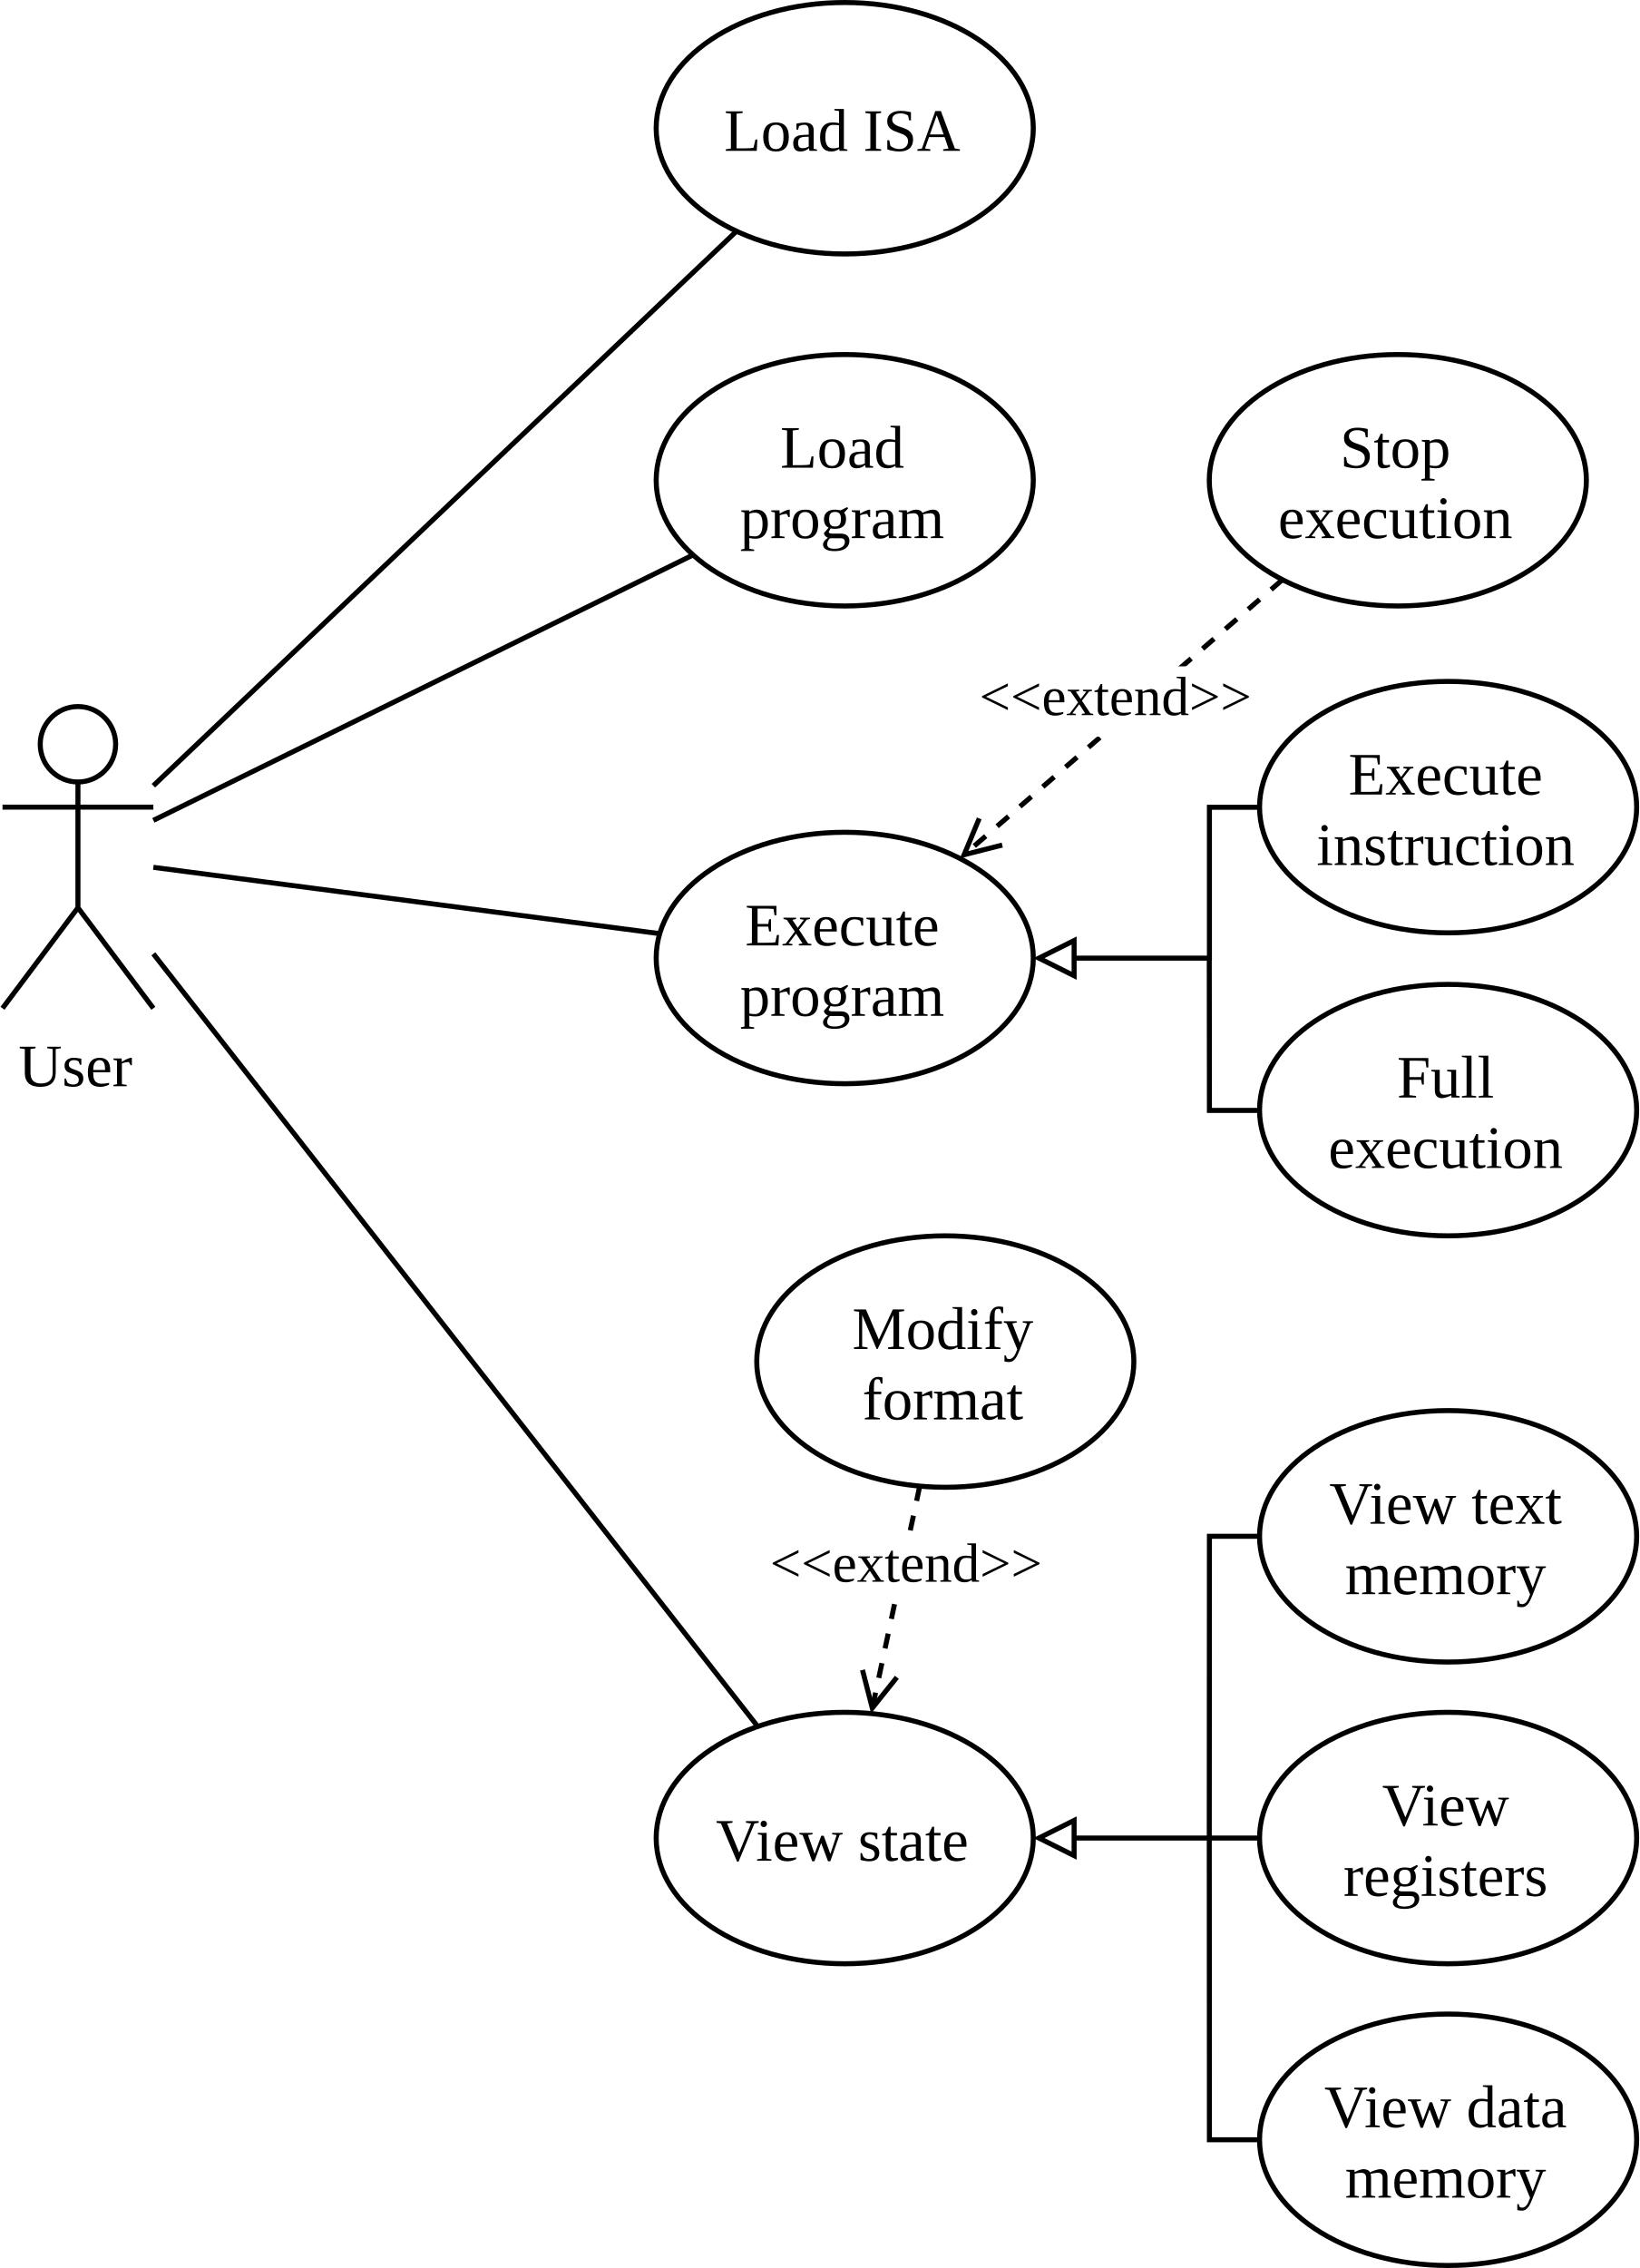
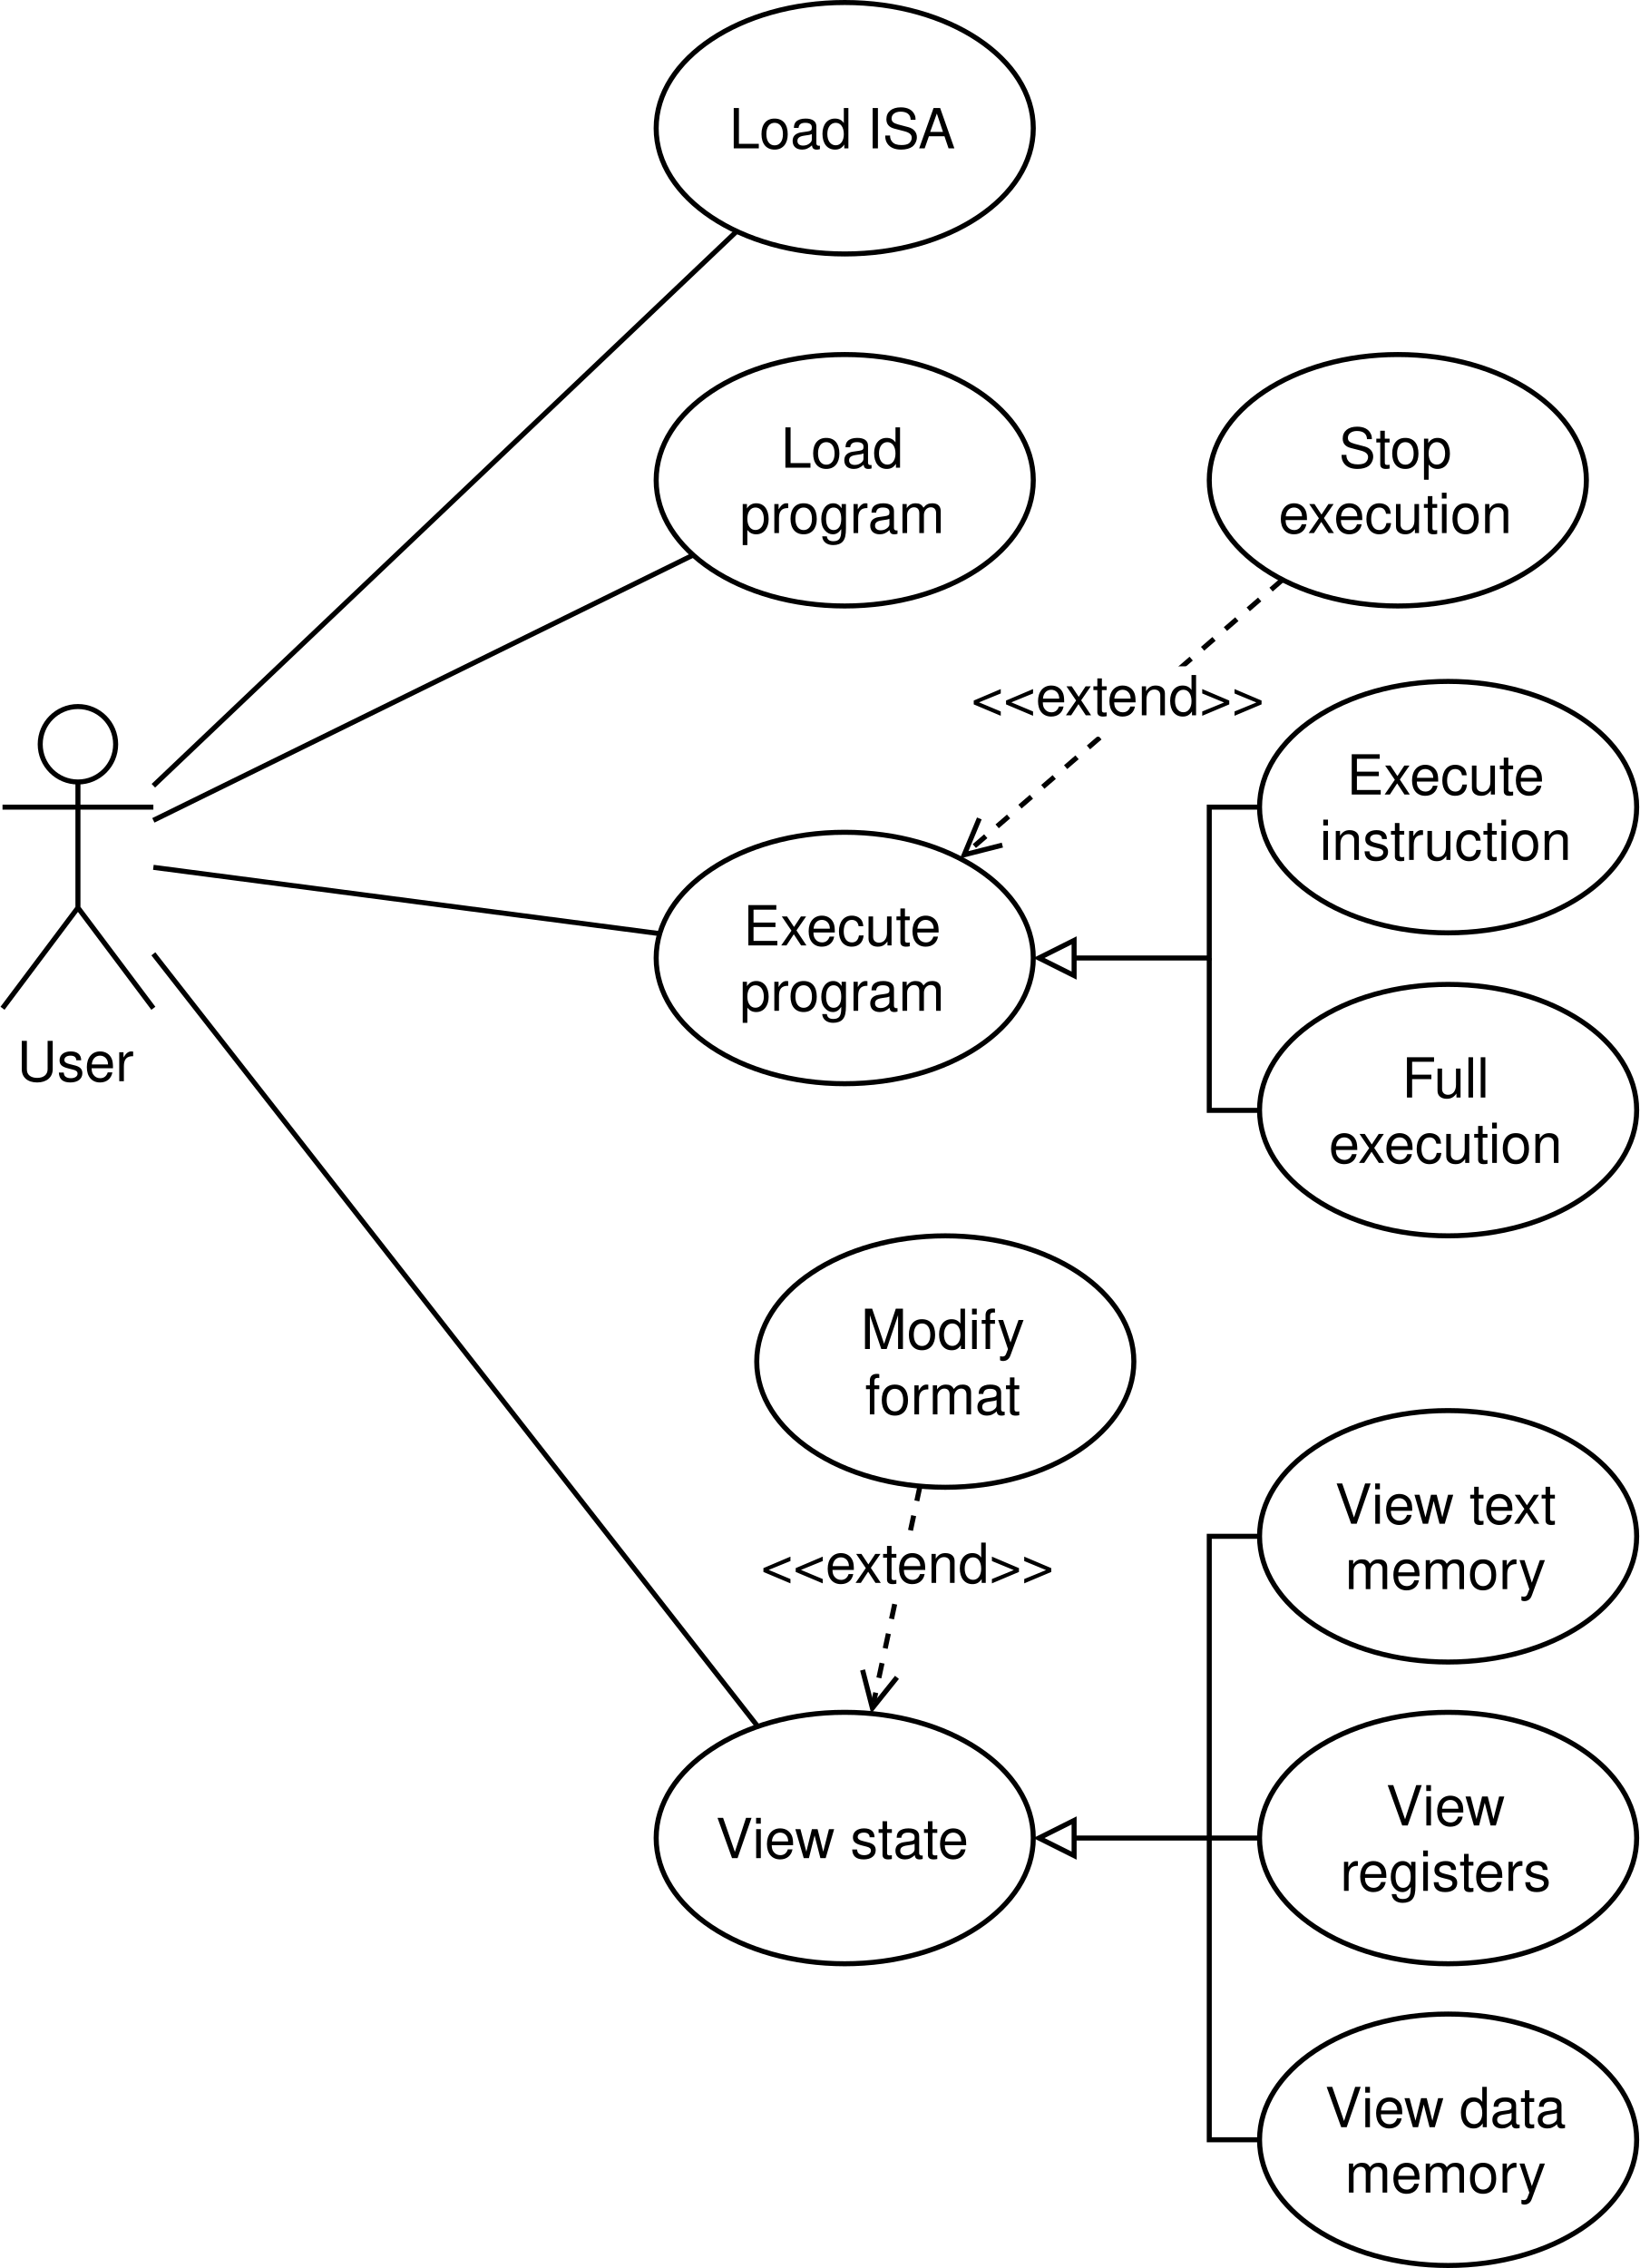
- <svg xmlns="http://www.w3.org/2000/svg" version="1.1" width="326px" height="451px" viewBox="-0.5 -0.5 326 451" content="&lt;mxfile host=&quot;Electron&quot; modified=&quot;2024-05-20T16:28:19.859Z&quot; agent=&quot;Mozilla/5.0 (Windows NT 10.0; Win64; x64) AppleWebKit/537.36 (KHTML, like Gecko) draw.io/24.4.0 Chrome/120.0.61.109 Electron/28.1.0 Safari/537.36&quot; etag=&quot;oEDuQNzdrgmnL6MqqM-S&quot; version=&quot;24.4.0&quot; type=&quot;device&quot;&gt;&#10;  &lt;diagram name=&quot;Página-1&quot; id=&quot;L0PhUekukLgsMZqfQIeO&quot;&gt;&#10;    &lt;mxGraphModel dx=&quot;551&quot; dy=&quot;355&quot; grid=&quot;1&quot; gridSize=&quot;10&quot; guides=&quot;1&quot; tooltips=&quot;1&quot; connect=&quot;1&quot; arrows=&quot;1&quot; fold=&quot;1&quot; page=&quot;0&quot; pageScale=&quot;1&quot; pageWidth=&quot;827&quot; pageHeight=&quot;1169&quot; math=&quot;0&quot; shadow=&quot;0&quot;&gt;&#10;      &lt;root&gt;&#10;        &lt;mxCell id=&quot;0&quot; /&gt;&#10;        &lt;mxCell id=&quot;1&quot; parent=&quot;0&quot; /&gt;&#10;        &lt;mxCell id=&quot;A1PASPRM0P5xdj6IxIC8-28&quot; value=&quot;&quot; style=&quot;rounded=0;orthogonalLoop=1;jettySize=auto;endArrow=none;endFill=0;fontFamily=Times New Roman;spacing=0;&quot; parent=&quot;1&quot; source=&quot;A1PASPRM0P5xdj6IxIC8-1&quot; target=&quot;A1PASPRM0P5xdj6IxIC8-6&quot; edge=&quot;1&quot;&gt;&#10;          &lt;mxGeometry relative=&quot;1&quot; as=&quot;geometry&quot; /&gt;&#10;        &lt;/mxCell&gt;&#10;        &lt;mxCell id=&quot;A1PASPRM0P5xdj6IxIC8-39&quot; value=&quot;&quot; style=&quot;rounded=0;orthogonalLoop=1;jettySize=auto;endArrow=none;endFill=0;fontFamily=Times New Roman;spacing=0;&quot; parent=&quot;1&quot; source=&quot;A1PASPRM0P5xdj6IxIC8-1&quot; target=&quot;A1PASPRM0P5xdj6IxIC8-29&quot; edge=&quot;1&quot;&gt;&#10;          &lt;mxGeometry relative=&quot;1&quot; as=&quot;geometry&quot; /&gt;&#10;        &lt;/mxCell&gt;&#10;        &lt;mxCell id=&quot;eZxvrXKauG-aRDV2FT_Z-1&quot; style=&quot;rounded=0;orthogonalLoop=1;jettySize=auto;html=1;endArrow=none;endFill=0;&quot; parent=&quot;1&quot; source=&quot;A1PASPRM0P5xdj6IxIC8-1&quot; target=&quot;A1PASPRM0P5xdj6IxIC8-4&quot; edge=&quot;1&quot;&gt;&#10;          &lt;mxGeometry relative=&quot;1&quot; as=&quot;geometry&quot; /&gt;&#10;        &lt;/mxCell&gt;&#10;        &lt;mxCell id=&quot;eZxvrXKauG-aRDV2FT_Z-2&quot; style=&quot;rounded=0;orthogonalLoop=1;jettySize=auto;html=1;endArrow=none;endFill=0;&quot; parent=&quot;1&quot; source=&quot;A1PASPRM0P5xdj6IxIC8-1&quot; target=&quot;A1PASPRM0P5xdj6IxIC8-5&quot; edge=&quot;1&quot;&gt;&#10;          &lt;mxGeometry relative=&quot;1&quot; as=&quot;geometry&quot; /&gt;&#10;        &lt;/mxCell&gt;&#10;        &lt;mxCell id=&quot;A1PASPRM0P5xdj6IxIC8-1&quot; value=&quot;User&quot; style=&quot;shape=umlActor;verticalLabelPosition=bottom;verticalAlign=top;outlineConnect=0;fontFamily=Times New Roman;spacing=0;&quot; parent=&quot;1&quot; vertex=&quot;1&quot;&gt;&#10;          &lt;mxGeometry x=&quot;140&quot; y=&quot;410&quot; width=&quot;30&quot; height=&quot;60&quot; as=&quot;geometry&quot; /&gt;&#10;        &lt;/mxCell&gt;&#10;        &lt;mxCell id=&quot;A1PASPRM0P5xdj6IxIC8-4&quot; value=&quot;Load ISA&quot; style=&quot;ellipse;fontFamily=Times New Roman;spacing=0;&quot; parent=&quot;1&quot; vertex=&quot;1&quot;&gt;&#10;          &lt;mxGeometry x=&quot;270&quot; y=&quot;270&quot; width=&quot;75&quot; height=&quot;50&quot; as=&quot;geometry&quot; /&gt;&#10;        &lt;/mxCell&gt;&#10;        &lt;mxCell id=&quot;A1PASPRM0P5xdj6IxIC8-5&quot; value=&quot;Load&amp;#xa;program&quot; style=&quot;ellipse;fontFamily=Times New Roman;spacing=0;&quot; parent=&quot;1&quot; vertex=&quot;1&quot;&gt;&#10;          &lt;mxGeometry x=&quot;270&quot; y=&quot;340&quot; width=&quot;75&quot; height=&quot;50&quot; as=&quot;geometry&quot; /&gt;&#10;        &lt;/mxCell&gt;&#10;        &lt;mxCell id=&quot;A1PASPRM0P5xdj6IxIC8-6&quot; value=&quot;Execute&amp;#xa;program&quot; style=&quot;ellipse;fontFamily=Times New Roman;spacing=0;&quot; parent=&quot;1&quot; vertex=&quot;1&quot;&gt;&#10;          &lt;mxGeometry x=&quot;270&quot; y=&quot;435&quot; width=&quot;75&quot; height=&quot;50&quot; as=&quot;geometry&quot; /&gt;&#10;        &lt;/mxCell&gt;&#10;        &lt;mxCell id=&quot;A1PASPRM0P5xdj6IxIC8-12&quot; value=&quot;&quot; style=&quot;edgeStyle=orthogonalEdgeStyle;rounded=0;orthogonalLoop=1;jettySize=auto;endArrow=block;endFill=0;fontFamily=Times New Roman;spacing=0;&quot; parent=&quot;1&quot; source=&quot;A1PASPRM0P5xdj6IxIC8-7&quot; target=&quot;A1PASPRM0P5xdj6IxIC8-6&quot; edge=&quot;1&quot;&gt;&#10;          &lt;mxGeometry relative=&quot;1&quot; as=&quot;geometry&quot;&gt;&#10;            &lt;Array as=&quot;points&quot;&gt;&#10;              &lt;mxPoint x=&quot;380&quot; y=&quot;430&quot; /&gt;&#10;              &lt;mxPoint x=&quot;380&quot; y=&quot;460&quot; /&gt;&#10;            &lt;/Array&gt;&#10;          &lt;/mxGeometry&gt;&#10;        &lt;/mxCell&gt;&#10;        &lt;mxCell id=&quot;A1PASPRM0P5xdj6IxIC8-7&quot; value=&quot;Execute&amp;#xa;instruction&quot; style=&quot;ellipse;fontFamily=Times New Roman;spacing=0;&quot; parent=&quot;1&quot; vertex=&quot;1&quot;&gt;&#10;          &lt;mxGeometry x=&quot;390&quot; y=&quot;405&quot; width=&quot;75&quot; height=&quot;50&quot; as=&quot;geometry&quot; /&gt;&#10;        &lt;/mxCell&gt;&#10;        &lt;mxCell id=&quot;kRxrZcSs-i_-BYonnSOP-6&quot; style=&quot;edgeStyle=orthogonalEdgeStyle;rounded=0;orthogonalLoop=1;jettySize=auto;html=1;endArrow=none;endFill=0;&quot; edge=&quot;1&quot; parent=&quot;1&quot; source=&quot;A1PASPRM0P5xdj6IxIC8-8&quot; target=&quot;kRxrZcSs-i_-BYonnSOP-5&quot;&gt;&#10;          &lt;mxGeometry relative=&quot;1&quot; as=&quot;geometry&quot;&gt;&#10;            &lt;Array as=&quot;points&quot;&gt;&#10;              &lt;mxPoint x=&quot;380&quot; y=&quot;490&quot; /&gt;&#10;            &lt;/Array&gt;&#10;          &lt;/mxGeometry&gt;&#10;        &lt;/mxCell&gt;&#10;        &lt;mxCell id=&quot;A1PASPRM0P5xdj6IxIC8-8&quot; value=&quot;Full&amp;#xa;execution&quot; style=&quot;ellipse;fontFamily=Times New Roman;spacing=0;&quot; parent=&quot;1&quot; vertex=&quot;1&quot;&gt;&#10;          &lt;mxGeometry x=&quot;390&quot; y=&quot;465.25&quot; width=&quot;75&quot; height=&quot;50&quot; as=&quot;geometry&quot; /&gt;&#10;        &lt;/mxCell&gt;&#10;        &lt;mxCell id=&quot;QPMAeTpFEv7e8PxH36QR-1&quot; style=&quot;rounded=0;orthogonalLoop=1;jettySize=auto;html=1;endArrow=open;endFill=0;dashed=1;&quot; parent=&quot;1&quot; source=&quot;A1PASPRM0P5xdj6IxIC8-9&quot; target=&quot;A1PASPRM0P5xdj6IxIC8-6&quot; edge=&quot;1&quot;&gt;&#10;          &lt;mxGeometry relative=&quot;1&quot; as=&quot;geometry&quot; /&gt;&#10;        &lt;/mxCell&gt;&#10;        &lt;mxCell id=&quot;QPMAeTpFEv7e8PxH36QR-3&quot; value=&quot;&amp;lt;&amp;lt;extend&amp;gt;&amp;gt;&quot; style=&quot;edgeLabel;align=center;verticalAlign=middle;resizable=0;points=[];spacing=0;fontFamily=Times New Roman;&quot; parent=&quot;QPMAeTpFEv7e8PxH36QR-1&quot; vertex=&quot;1&quot; connectable=&quot;0&quot;&gt;&#10;          &lt;mxGeometry relative=&quot;1&quot; as=&quot;geometry&quot;&gt;&#10;            &lt;mxPoint x=&quot;-1&quot; y=&quot;-5&quot; as=&quot;offset&quot; /&gt;&#10;          &lt;/mxGeometry&gt;&#10;        &lt;/mxCell&gt;&#10;        &lt;mxCell id=&quot;A1PASPRM0P5xdj6IxIC8-9&quot; value=&quot;Stop&amp;#xa;execution&quot; style=&quot;ellipse;fontFamily=Times New Roman;spacing=0;&quot; parent=&quot;1&quot; vertex=&quot;1&quot;&gt;&#10;          &lt;mxGeometry x=&quot;380&quot; y=&quot;340&quot; width=&quot;75&quot; height=&quot;50&quot; as=&quot;geometry&quot; /&gt;&#10;        &lt;/mxCell&gt;&#10;        &lt;mxCell id=&quot;A1PASPRM0P5xdj6IxIC8-29&quot; value=&quot;View state&quot; style=&quot;ellipse;fontFamily=Times New Roman;spacing=0;&quot; parent=&quot;1&quot; vertex=&quot;1&quot;&gt;&#10;          &lt;mxGeometry x=&quot;270&quot; y=&quot;610&quot; width=&quot;75&quot; height=&quot;50&quot; as=&quot;geometry&quot; /&gt;&#10;        &lt;/mxCell&gt;&#10;        &lt;mxCell id=&quot;kRxrZcSs-i_-BYonnSOP-4&quot; style=&quot;edgeStyle=orthogonalEdgeStyle;rounded=0;orthogonalLoop=1;jettySize=auto;html=1;endArrow=none;endFill=0;&quot; edge=&quot;1&quot; parent=&quot;1&quot; source=&quot;A1PASPRM0P5xdj6IxIC8-30&quot; target=&quot;kRxrZcSs-i_-BYonnSOP-1&quot;&gt;&#10;          &lt;mxGeometry relative=&quot;1&quot; as=&quot;geometry&quot;&gt;&#10;            &lt;Array as=&quot;points&quot;&gt;&#10;              &lt;mxPoint x=&quot;380&quot; y=&quot;575&quot; /&gt;&#10;            &lt;/Array&gt;&#10;          &lt;/mxGeometry&gt;&#10;        &lt;/mxCell&gt;&#10;        &lt;mxCell id=&quot;A1PASPRM0P5xdj6IxIC8-30&quot; value=&quot;View text&amp;#xa;memory&quot; style=&quot;ellipse;fontFamily=Times New Roman;spacing=0;&quot; parent=&quot;1&quot; vertex=&quot;1&quot;&gt;&#10;          &lt;mxGeometry x=&quot;390&quot; y=&quot;550&quot; width=&quot;75&quot; height=&quot;50&quot; as=&quot;geometry&quot; /&gt;&#10;        &lt;/mxCell&gt;&#10;        &lt;mxCell id=&quot;kRxrZcSs-i_-BYonnSOP-3&quot; style=&quot;edgeStyle=orthogonalEdgeStyle;rounded=0;orthogonalLoop=1;jettySize=auto;html=1;endArrow=block;endFill=0;&quot; edge=&quot;1&quot; parent=&quot;1&quot; source=&quot;A1PASPRM0P5xdj6IxIC8-31&quot; target=&quot;A1PASPRM0P5xdj6IxIC8-29&quot;&gt;&#10;          &lt;mxGeometry relative=&quot;1&quot; as=&quot;geometry&quot; /&gt;&#10;        &lt;/mxCell&gt;&#10;        &lt;mxCell id=&quot;A1PASPRM0P5xdj6IxIC8-31&quot; value=&quot;View&amp;#xa;registers&quot; style=&quot;ellipse;fontFamily=Times New Roman;spacing=0;&quot; parent=&quot;1&quot; vertex=&quot;1&quot;&gt;&#10;          &lt;mxGeometry x=&quot;390&quot; y=&quot;610&quot; width=&quot;75&quot; height=&quot;50&quot; as=&quot;geometry&quot; /&gt;&#10;        &lt;/mxCell&gt;&#10;        &lt;mxCell id=&quot;A1PASPRM0P5xdj6IxIC8-37&quot; value=&quot;&quot; style=&quot;edgeStyle=orthogonalEdgeStyle;rounded=0;orthogonalLoop=1;jettySize=auto;endArrow=none;endFill=0;fontFamily=Times New Roman;spacing=0;&quot; parent=&quot;1&quot; source=&quot;A1PASPRM0P5xdj6IxIC8-33&quot; target=&quot;kRxrZcSs-i_-BYonnSOP-1&quot; edge=&quot;1&quot;&gt;&#10;          &lt;mxGeometry relative=&quot;1&quot; as=&quot;geometry&quot;&gt;&#10;            &lt;Array as=&quot;points&quot;&gt;&#10;              &lt;mxPoint x=&quot;380&quot; y=&quot;695&quot; /&gt;&#10;            &lt;/Array&gt;&#10;            &lt;mxPoint x=&quot;340&quot; y=&quot;690&quot; as=&quot;targetPoint&quot; /&gt;&#10;          &lt;/mxGeometry&gt;&#10;        &lt;/mxCell&gt;&#10;        &lt;mxCell id=&quot;A1PASPRM0P5xdj6IxIC8-33&quot; value=&quot;View data&amp;#xa;memory&quot; style=&quot;ellipse;fontFamily=Times New Roman;spacing=0;&quot; parent=&quot;1&quot; vertex=&quot;1&quot;&gt;&#10;          &lt;mxGeometry x=&quot;390&quot; y=&quot;670&quot; width=&quot;75&quot; height=&quot;50&quot; as=&quot;geometry&quot; /&gt;&#10;        &lt;/mxCell&gt;&#10;        &lt;mxCell id=&quot;A1PASPRM0P5xdj6IxIC8-38&quot; value=&quot;&quot; style=&quot;rounded=0;orthogonalLoop=1;jettySize=auto;endArrow=open;endFill=0;dashed=1;fontFamily=Times New Roman;spacing=0;&quot; parent=&quot;1&quot; source=&quot;A1PASPRM0P5xdj6IxIC8-34&quot; target=&quot;A1PASPRM0P5xdj6IxIC8-29&quot; edge=&quot;1&quot;&gt;&#10;          &lt;mxGeometry relative=&quot;1&quot; as=&quot;geometry&quot; /&gt;&#10;        &lt;/mxCell&gt;&#10;        &lt;mxCell id=&quot;A1PASPRM0P5xdj6IxIC8-40&quot; value=&quot;&amp;lt;&amp;lt;extend&amp;gt;&amp;gt;&quot; style=&quot;edgeLabel;align=center;verticalAlign=middle;resizable=0;points=[];fontFamily=Times New Roman;spacing=0;&quot; parent=&quot;A1PASPRM0P5xdj6IxIC8-38&quot; vertex=&quot;1&quot; connectable=&quot;0&quot;&gt;&#10;          &lt;mxGeometry x=&quot;-0.488&quot; relative=&quot;1&quot; as=&quot;geometry&quot;&gt;&#10;            &lt;mxPoint y=&quot;3&quot; as=&quot;offset&quot; /&gt;&#10;          &lt;/mxGeometry&gt;&#10;        &lt;/mxCell&gt;&#10;        &lt;mxCell id=&quot;A1PASPRM0P5xdj6IxIC8-34&quot; value=&quot;Modify&amp;#xa;format&quot; style=&quot;ellipse;fontFamily=Times New Roman;spacing=0;&quot; parent=&quot;1&quot; vertex=&quot;1&quot;&gt;&#10;          &lt;mxGeometry x=&quot;290&quot; y=&quot;515.25&quot; width=&quot;75&quot; height=&quot;50&quot; as=&quot;geometry&quot; /&gt;&#10;        &lt;/mxCell&gt;&#10;        &lt;mxCell id=&quot;kRxrZcSs-i_-BYonnSOP-1&quot; value=&quot;&quot; style=&quot;shape=waypoint;sketch=0;fillStyle=solid;size=6;pointerEvents=1;points=[];fillColor=none;resizable=0;rotatable=0;perimeter=centerPerimeter;snapToPoint=1;strokeColor=none;&quot; vertex=&quot;1&quot; parent=&quot;1&quot;&gt;&#10;          &lt;mxGeometry x=&quot;370&quot; y=&quot;625&quot; width=&quot;20&quot; height=&quot;20&quot; as=&quot;geometry&quot; /&gt;&#10;        &lt;/mxCell&gt;&#10;        &lt;mxCell id=&quot;kRxrZcSs-i_-BYonnSOP-5&quot; value=&quot;&quot; style=&quot;shape=waypoint;sketch=0;fillStyle=solid;size=6;pointerEvents=1;points=[];fillColor=none;resizable=0;rotatable=0;perimeter=centerPerimeter;snapToPoint=1;strokeColor=none;&quot; vertex=&quot;1&quot; parent=&quot;1&quot;&gt;&#10;          &lt;mxGeometry x=&quot;370&quot; y=&quot;450&quot; width=&quot;20&quot; height=&quot;20&quot; as=&quot;geometry&quot; /&gt;&#10;        &lt;/mxCell&gt;&#10;      &lt;/root&gt;&#10;    &lt;/mxGraphModel&gt;&#10;  &lt;/diagram&gt;&#10;&lt;/mxfile&gt;&#10;">
+ <svg xmlns="http://www.w3.org/2000/svg" version="1.1" width="326px" height="451px" viewBox="-0.5 -0.5 326 451" content="&lt;mxfile host=&quot;Electron&quot; modified=&quot;2024-05-24T10:42:01.120Z&quot; agent=&quot;Mozilla/5.0 (Windows NT 10.0; Win64; x64) AppleWebKit/537.36 (KHTML, like Gecko) draw.io/24.4.0 Chrome/120.0.61.109 Electron/28.1.0 Safari/537.36&quot; etag=&quot;rptxciBs9DUosPm6qfXR&quot; version=&quot;24.4.0&quot; type=&quot;device&quot;&gt;&#10;  &lt;diagram name=&quot;Página-1&quot; id=&quot;L0PhUekukLgsMZqfQIeO&quot;&gt;&#10;    &lt;mxGraphModel dx=&quot;965&quot; dy=&quot;622&quot; grid=&quot;1&quot; gridSize=&quot;10&quot; guides=&quot;1&quot; tooltips=&quot;1&quot; connect=&quot;1&quot; arrows=&quot;1&quot; fold=&quot;1&quot; page=&quot;0&quot; pageScale=&quot;1&quot; pageWidth=&quot;827&quot; pageHeight=&quot;1169&quot; math=&quot;0&quot; shadow=&quot;0&quot;&gt;&#10;      &lt;root&gt;&#10;        &lt;mxCell id=&quot;0&quot; /&gt;&#10;        &lt;mxCell id=&quot;1&quot; parent=&quot;0&quot; /&gt;&#10;        &lt;mxCell id=&quot;A1PASPRM0P5xdj6IxIC8-28&quot; value=&quot;&quot; style=&quot;rounded=0;orthogonalLoop=1;jettySize=auto;endArrow=none;endFill=0;fontFamily=Helvetica;spacing=0;fontSize=11;&quot; parent=&quot;1&quot; source=&quot;A1PASPRM0P5xdj6IxIC8-1&quot; target=&quot;A1PASPRM0P5xdj6IxIC8-6&quot; edge=&quot;1&quot;&gt;&#10;          &lt;mxGeometry relative=&quot;1&quot; as=&quot;geometry&quot; /&gt;&#10;        &lt;/mxCell&gt;&#10;        &lt;mxCell id=&quot;A1PASPRM0P5xdj6IxIC8-39&quot; value=&quot;&quot; style=&quot;rounded=0;orthogonalLoop=1;jettySize=auto;endArrow=none;endFill=0;fontFamily=Helvetica;spacing=0;fontSize=11;&quot; parent=&quot;1&quot; source=&quot;A1PASPRM0P5xdj6IxIC8-1&quot; target=&quot;A1PASPRM0P5xdj6IxIC8-29&quot; edge=&quot;1&quot;&gt;&#10;          &lt;mxGeometry relative=&quot;1&quot; as=&quot;geometry&quot; /&gt;&#10;        &lt;/mxCell&gt;&#10;        &lt;mxCell id=&quot;eZxvrXKauG-aRDV2FT_Z-1&quot; style=&quot;rounded=0;orthogonalLoop=1;jettySize=auto;html=1;endArrow=none;endFill=0;fontFamily=Helvetica;fontSize=11;&quot; parent=&quot;1&quot; source=&quot;A1PASPRM0P5xdj6IxIC8-1&quot; target=&quot;A1PASPRM0P5xdj6IxIC8-4&quot; edge=&quot;1&quot;&gt;&#10;          &lt;mxGeometry relative=&quot;1&quot; as=&quot;geometry&quot; /&gt;&#10;        &lt;/mxCell&gt;&#10;        &lt;mxCell id=&quot;eZxvrXKauG-aRDV2FT_Z-2&quot; style=&quot;rounded=0;orthogonalLoop=1;jettySize=auto;html=1;endArrow=none;endFill=0;fontFamily=Helvetica;fontSize=11;&quot; parent=&quot;1&quot; source=&quot;A1PASPRM0P5xdj6IxIC8-1&quot; target=&quot;A1PASPRM0P5xdj6IxIC8-5&quot; edge=&quot;1&quot;&gt;&#10;          &lt;mxGeometry relative=&quot;1&quot; as=&quot;geometry&quot; /&gt;&#10;        &lt;/mxCell&gt;&#10;        &lt;mxCell id=&quot;A1PASPRM0P5xdj6IxIC8-1&quot; value=&quot;User&quot; style=&quot;shape=umlActor;verticalLabelPosition=bottom;verticalAlign=top;outlineConnect=0;fontFamily=Helvetica;spacing=0;fontSize=11;&quot; parent=&quot;1&quot; vertex=&quot;1&quot;&gt;&#10;          &lt;mxGeometry x=&quot;140&quot; y=&quot;410&quot; width=&quot;30&quot; height=&quot;60&quot; as=&quot;geometry&quot; /&gt;&#10;        &lt;/mxCell&gt;&#10;        &lt;mxCell id=&quot;A1PASPRM0P5xdj6IxIC8-4&quot; value=&quot;Load ISA&quot; style=&quot;ellipse;fontFamily=Helvetica;spacing=0;fontSize=11;&quot; parent=&quot;1&quot; vertex=&quot;1&quot;&gt;&#10;          &lt;mxGeometry x=&quot;270&quot; y=&quot;270&quot; width=&quot;75&quot; height=&quot;50&quot; as=&quot;geometry&quot; /&gt;&#10;        &lt;/mxCell&gt;&#10;        &lt;mxCell id=&quot;A1PASPRM0P5xdj6IxIC8-5&quot; value=&quot;Load&amp;#xa;program&quot; style=&quot;ellipse;fontFamily=Helvetica;spacing=0;fontSize=11;&quot; parent=&quot;1&quot; vertex=&quot;1&quot;&gt;&#10;          &lt;mxGeometry x=&quot;270&quot; y=&quot;340&quot; width=&quot;75&quot; height=&quot;50&quot; as=&quot;geometry&quot; /&gt;&#10;        &lt;/mxCell&gt;&#10;        &lt;mxCell id=&quot;A1PASPRM0P5xdj6IxIC8-6&quot; value=&quot;Execute&amp;#xa;program&quot; style=&quot;ellipse;fontFamily=Helvetica;spacing=0;fontSize=11;&quot; parent=&quot;1&quot; vertex=&quot;1&quot;&gt;&#10;          &lt;mxGeometry x=&quot;270&quot; y=&quot;435&quot; width=&quot;75&quot; height=&quot;50&quot; as=&quot;geometry&quot; /&gt;&#10;        &lt;/mxCell&gt;&#10;        &lt;mxCell id=&quot;A1PASPRM0P5xdj6IxIC8-12&quot; value=&quot;&quot; style=&quot;edgeStyle=orthogonalEdgeStyle;rounded=0;orthogonalLoop=1;jettySize=auto;endArrow=block;endFill=0;fontFamily=Helvetica;spacing=0;fontSize=11;&quot; parent=&quot;1&quot; source=&quot;A1PASPRM0P5xdj6IxIC8-7&quot; target=&quot;A1PASPRM0P5xdj6IxIC8-6&quot; edge=&quot;1&quot;&gt;&#10;          &lt;mxGeometry relative=&quot;1&quot; as=&quot;geometry&quot;&gt;&#10;            &lt;Array as=&quot;points&quot;&gt;&#10;              &lt;mxPoint x=&quot;380&quot; y=&quot;430&quot; /&gt;&#10;              &lt;mxPoint x=&quot;380&quot; y=&quot;460&quot; /&gt;&#10;            &lt;/Array&gt;&#10;          &lt;/mxGeometry&gt;&#10;        &lt;/mxCell&gt;&#10;        &lt;mxCell id=&quot;A1PASPRM0P5xdj6IxIC8-7&quot; value=&quot;Execute&amp;#xa;instruction&quot; style=&quot;ellipse;fontFamily=Helvetica;spacing=0;fontSize=11;&quot; parent=&quot;1&quot; vertex=&quot;1&quot;&gt;&#10;          &lt;mxGeometry x=&quot;390&quot; y=&quot;405&quot; width=&quot;75&quot; height=&quot;50&quot; as=&quot;geometry&quot; /&gt;&#10;        &lt;/mxCell&gt;&#10;        &lt;mxCell id=&quot;kRxrZcSs-i_-BYonnSOP-6&quot; style=&quot;edgeStyle=orthogonalEdgeStyle;rounded=0;orthogonalLoop=1;jettySize=auto;html=1;endArrow=none;endFill=0;fontFamily=Helvetica;fontSize=11;&quot; parent=&quot;1&quot; source=&quot;A1PASPRM0P5xdj6IxIC8-8&quot; target=&quot;kRxrZcSs-i_-BYonnSOP-5&quot; edge=&quot;1&quot;&gt;&#10;          &lt;mxGeometry relative=&quot;1&quot; as=&quot;geometry&quot;&gt;&#10;            &lt;Array as=&quot;points&quot;&gt;&#10;              &lt;mxPoint x=&quot;380&quot; y=&quot;490&quot; /&gt;&#10;            &lt;/Array&gt;&#10;          &lt;/mxGeometry&gt;&#10;        &lt;/mxCell&gt;&#10;        &lt;mxCell id=&quot;A1PASPRM0P5xdj6IxIC8-8&quot; value=&quot;Full&amp;#xa;execution&quot; style=&quot;ellipse;fontFamily=Helvetica;spacing=0;fontSize=11;&quot; parent=&quot;1&quot; vertex=&quot;1&quot;&gt;&#10;          &lt;mxGeometry x=&quot;390&quot; y=&quot;465.25&quot; width=&quot;75&quot; height=&quot;50&quot; as=&quot;geometry&quot; /&gt;&#10;        &lt;/mxCell&gt;&#10;        &lt;mxCell id=&quot;QPMAeTpFEv7e8PxH36QR-1&quot; style=&quot;rounded=0;orthogonalLoop=1;jettySize=auto;html=1;endArrow=open;endFill=0;dashed=1;fontFamily=Helvetica;fontSize=11;&quot; parent=&quot;1&quot; source=&quot;A1PASPRM0P5xdj6IxIC8-9&quot; target=&quot;A1PASPRM0P5xdj6IxIC8-6&quot; edge=&quot;1&quot;&gt;&#10;          &lt;mxGeometry relative=&quot;1&quot; as=&quot;geometry&quot; /&gt;&#10;        &lt;/mxCell&gt;&#10;        &lt;mxCell id=&quot;QPMAeTpFEv7e8PxH36QR-3&quot; value=&quot;&amp;lt;&amp;lt;extend&amp;gt;&amp;gt;&quot; style=&quot;edgeLabel;align=center;verticalAlign=middle;resizable=0;points=[];spacing=0;fontFamily=Helvetica;fontSize=11;&quot; parent=&quot;QPMAeTpFEv7e8PxH36QR-1&quot; vertex=&quot;1&quot; connectable=&quot;0&quot;&gt;&#10;          &lt;mxGeometry relative=&quot;1&quot; as=&quot;geometry&quot;&gt;&#10;            &lt;mxPoint x=&quot;-1&quot; y=&quot;-5&quot; as=&quot;offset&quot; /&gt;&#10;          &lt;/mxGeometry&gt;&#10;        &lt;/mxCell&gt;&#10;        &lt;mxCell id=&quot;A1PASPRM0P5xdj6IxIC8-9&quot; value=&quot;Stop&amp;#xa;execution&quot; style=&quot;ellipse;fontFamily=Helvetica;spacing=0;fontSize=11;&quot; parent=&quot;1&quot; vertex=&quot;1&quot;&gt;&#10;          &lt;mxGeometry x=&quot;380&quot; y=&quot;340&quot; width=&quot;75&quot; height=&quot;50&quot; as=&quot;geometry&quot; /&gt;&#10;        &lt;/mxCell&gt;&#10;        &lt;mxCell id=&quot;A1PASPRM0P5xdj6IxIC8-29&quot; value=&quot;View state&quot; style=&quot;ellipse;fontFamily=Helvetica;spacing=0;fontSize=11;&quot; parent=&quot;1&quot; vertex=&quot;1&quot;&gt;&#10;          &lt;mxGeometry x=&quot;270&quot; y=&quot;610&quot; width=&quot;75&quot; height=&quot;50&quot; as=&quot;geometry&quot; /&gt;&#10;        &lt;/mxCell&gt;&#10;        &lt;mxCell id=&quot;kRxrZcSs-i_-BYonnSOP-4&quot; style=&quot;edgeStyle=orthogonalEdgeStyle;rounded=0;orthogonalLoop=1;jettySize=auto;html=1;endArrow=none;endFill=0;fontFamily=Helvetica;fontSize=11;&quot; parent=&quot;1&quot; source=&quot;A1PASPRM0P5xdj6IxIC8-30&quot; target=&quot;kRxrZcSs-i_-BYonnSOP-1&quot; edge=&quot;1&quot;&gt;&#10;          &lt;mxGeometry relative=&quot;1&quot; as=&quot;geometry&quot;&gt;&#10;            &lt;Array as=&quot;points&quot;&gt;&#10;              &lt;mxPoint x=&quot;380&quot; y=&quot;575&quot; /&gt;&#10;            &lt;/Array&gt;&#10;          &lt;/mxGeometry&gt;&#10;        &lt;/mxCell&gt;&#10;        &lt;mxCell id=&quot;A1PASPRM0P5xdj6IxIC8-30&quot; value=&quot;View text&amp;#xa;memory&quot; style=&quot;ellipse;fontFamily=Helvetica;spacing=0;fontSize=11;&quot; parent=&quot;1&quot; vertex=&quot;1&quot;&gt;&#10;          &lt;mxGeometry x=&quot;390&quot; y=&quot;550&quot; width=&quot;75&quot; height=&quot;50&quot; as=&quot;geometry&quot; /&gt;&#10;        &lt;/mxCell&gt;&#10;        &lt;mxCell id=&quot;kRxrZcSs-i_-BYonnSOP-3&quot; style=&quot;edgeStyle=orthogonalEdgeStyle;rounded=0;orthogonalLoop=1;jettySize=auto;html=1;endArrow=block;endFill=0;fontFamily=Helvetica;fontSize=11;&quot; parent=&quot;1&quot; source=&quot;A1PASPRM0P5xdj6IxIC8-31&quot; target=&quot;A1PASPRM0P5xdj6IxIC8-29&quot; edge=&quot;1&quot;&gt;&#10;          &lt;mxGeometry relative=&quot;1&quot; as=&quot;geometry&quot; /&gt;&#10;        &lt;/mxCell&gt;&#10;        &lt;mxCell id=&quot;A1PASPRM0P5xdj6IxIC8-31&quot; value=&quot;View&amp;#xa;registers&quot; style=&quot;ellipse;fontFamily=Helvetica;spacing=0;fontSize=11;&quot; parent=&quot;1&quot; vertex=&quot;1&quot;&gt;&#10;          &lt;mxGeometry x=&quot;390&quot; y=&quot;610&quot; width=&quot;75&quot; height=&quot;50&quot; as=&quot;geometry&quot; /&gt;&#10;        &lt;/mxCell&gt;&#10;        &lt;mxCell id=&quot;A1PASPRM0P5xdj6IxIC8-37&quot; value=&quot;&quot; style=&quot;edgeStyle=orthogonalEdgeStyle;rounded=0;orthogonalLoop=1;jettySize=auto;endArrow=none;endFill=0;fontFamily=Helvetica;spacing=0;fontSize=11;&quot; parent=&quot;1&quot; source=&quot;A1PASPRM0P5xdj6IxIC8-33&quot; target=&quot;kRxrZcSs-i_-BYonnSOP-1&quot; edge=&quot;1&quot;&gt;&#10;          &lt;mxGeometry relative=&quot;1&quot; as=&quot;geometry&quot;&gt;&#10;            &lt;Array as=&quot;points&quot;&gt;&#10;              &lt;mxPoint x=&quot;380&quot; y=&quot;695&quot; /&gt;&#10;            &lt;/Array&gt;&#10;            &lt;mxPoint x=&quot;340&quot; y=&quot;690&quot; as=&quot;targetPoint&quot; /&gt;&#10;          &lt;/mxGeometry&gt;&#10;        &lt;/mxCell&gt;&#10;        &lt;mxCell id=&quot;A1PASPRM0P5xdj6IxIC8-33&quot; value=&quot;View data&amp;#xa;memory&quot; style=&quot;ellipse;fontFamily=Helvetica;spacing=0;fontSize=11;&quot; parent=&quot;1&quot; vertex=&quot;1&quot;&gt;&#10;          &lt;mxGeometry x=&quot;390&quot; y=&quot;670&quot; width=&quot;75&quot; height=&quot;50&quot; as=&quot;geometry&quot; /&gt;&#10;        &lt;/mxCell&gt;&#10;        &lt;mxCell id=&quot;A1PASPRM0P5xdj6IxIC8-38&quot; value=&quot;&quot; style=&quot;rounded=0;orthogonalLoop=1;jettySize=auto;endArrow=open;endFill=0;dashed=1;fontFamily=Helvetica;spacing=0;fontSize=11;&quot; parent=&quot;1&quot; source=&quot;A1PASPRM0P5xdj6IxIC8-34&quot; target=&quot;A1PASPRM0P5xdj6IxIC8-29&quot; edge=&quot;1&quot;&gt;&#10;          &lt;mxGeometry relative=&quot;1&quot; as=&quot;geometry&quot; /&gt;&#10;        &lt;/mxCell&gt;&#10;        &lt;mxCell id=&quot;A1PASPRM0P5xdj6IxIC8-40&quot; value=&quot;&amp;lt;&amp;lt;extend&amp;gt;&amp;gt;&quot; style=&quot;edgeLabel;align=center;verticalAlign=middle;resizable=0;points=[];fontFamily=Helvetica;spacing=0;fontSize=11;&quot; parent=&quot;A1PASPRM0P5xdj6IxIC8-38&quot; vertex=&quot;1&quot; connectable=&quot;0&quot;&gt;&#10;          &lt;mxGeometry x=&quot;-0.488&quot; relative=&quot;1&quot; as=&quot;geometry&quot;&gt;&#10;            &lt;mxPoint y=&quot;3&quot; as=&quot;offset&quot; /&gt;&#10;          &lt;/mxGeometry&gt;&#10;        &lt;/mxCell&gt;&#10;        &lt;mxCell id=&quot;A1PASPRM0P5xdj6IxIC8-34&quot; value=&quot;Modify&amp;#xa;format&quot; style=&quot;ellipse;fontFamily=Helvetica;spacing=0;fontSize=11;&quot; parent=&quot;1&quot; vertex=&quot;1&quot;&gt;&#10;          &lt;mxGeometry x=&quot;290&quot; y=&quot;515.25&quot; width=&quot;75&quot; height=&quot;50&quot; as=&quot;geometry&quot; /&gt;&#10;        &lt;/mxCell&gt;&#10;        &lt;mxCell id=&quot;kRxrZcSs-i_-BYonnSOP-1&quot; value=&quot;&quot; style=&quot;shape=waypoint;sketch=0;fillStyle=solid;size=6;pointerEvents=1;points=[];fillColor=none;resizable=0;rotatable=0;perimeter=centerPerimeter;snapToPoint=1;strokeColor=none;fontFamily=Helvetica;fontSize=11;&quot; parent=&quot;1&quot; vertex=&quot;1&quot;&gt;&#10;          &lt;mxGeometry x=&quot;370&quot; y=&quot;625&quot; width=&quot;20&quot; height=&quot;20&quot; as=&quot;geometry&quot; /&gt;&#10;        &lt;/mxCell&gt;&#10;        &lt;mxCell id=&quot;kRxrZcSs-i_-BYonnSOP-5&quot; value=&quot;&quot; style=&quot;shape=waypoint;sketch=0;fillStyle=solid;size=6;pointerEvents=1;points=[];fillColor=none;resizable=0;rotatable=0;perimeter=centerPerimeter;snapToPoint=1;strokeColor=none;fontFamily=Helvetica;fontSize=11;&quot; parent=&quot;1&quot; vertex=&quot;1&quot;&gt;&#10;          &lt;mxGeometry x=&quot;370&quot; y=&quot;450&quot; width=&quot;20&quot; height=&quot;20&quot; as=&quot;geometry&quot; /&gt;&#10;        &lt;/mxCell&gt;&#10;      &lt;/root&gt;&#10;    &lt;/mxGraphModel&gt;&#10;  &lt;/diagram&gt;&#10;&lt;/mxfile&gt;&#10;">
  <defs />
  <g>
    <g>
      <path d="M 30 171.97 L 130.71 185.16" fill="none" stroke="rgb(0, 0, 0)" stroke-miterlimit="10" pointer-events="stroke" />
    </g>
    <g>
-       <path d="M 30 189.17 L 150.2 342.82" fill="none" stroke="rgb(0, 0, 0)" stroke-miterlimit="10" pointer-events="stroke" />
+       <path d="M 30 189.17 L 150.21 342.82" fill="none" stroke="rgb(0, 0, 0)" stroke-miterlimit="10" pointer-events="stroke" />
    </g>
    <g>
-       <path d="M 30 155.74 L 145.98 45.47" fill="none" stroke="rgb(0, 0, 0)" stroke-miterlimit="10" pointer-events="stroke" />
+       <path d="M 30 155.75 L 146.02 45.49" fill="none" stroke="rgb(0, 0, 0)" stroke-miterlimit="10" pointer-events="stroke" />
    </g>
    <g>
-       <path d="M 30 162.63 L 137.34 109.85" fill="none" stroke="rgb(0, 0, 0)" stroke-miterlimit="10" pointer-events="stroke" />
+       <path d="M 30 162.63 L 137.36 109.87" fill="none" stroke="rgb(0, 0, 0)" stroke-miterlimit="10" pointer-events="stroke" />
    </g>
    <g>
      <ellipse cx="15" cy="147.5" rx="7.5" ry="7.5" fill="rgb(255, 255, 255)" stroke="rgb(0, 0, 0)" pointer-events="all" />
      <path d="M 15 155 L 15 180 M 15 160 L 0 160 M 15 160 L 30 160 M 15 180 L 0 200 M 15 180 L 30 200" fill="none" stroke="rgb(0, 0, 0)" stroke-miterlimit="10" pointer-events="all" />
    </g>
    <g>
-       <g fill="rgb(0, 0, 0)" font-family="Times New Roman" text-anchor="middle" font-size="12px">
-         <text x="14.5" y="215.5">User</text>
+       <g fill="rgb(0, 0, 0)" font-family="Helvetica" text-anchor="middle" font-size="11px">
+         <text x="14.5" y="214.5">User</text>
      </g>
    </g>
    <g>
      <ellipse cx="167.5" cy="25" rx="37.5" ry="25" fill="rgb(255, 255, 255)" stroke="rgb(0, 0, 0)" pointer-events="all" />
    </g>
    <g>
-       <g fill="rgb(0, 0, 0)" font-family="Times New Roman" text-anchor="middle" font-size="12px">
-         <text x="167" y="29.5">Load ISA</text>
+       <g fill="rgb(0, 0, 0)" font-family="Helvetica" text-anchor="middle" font-size="11px">
+         <text x="167" y="29">Load ISA</text>
      </g>
    </g>
    <g>
      <ellipse cx="167.5" cy="95" rx="37.5" ry="25" fill="rgb(255, 255, 255)" stroke="rgb(0, 0, 0)" pointer-events="all" />
    </g>
    <g>
-       <g fill="rgb(0, 0, 0)" font-family="Times New Roman" text-anchor="middle" font-size="12px">
+       <g fill="rgb(0, 0, 0)" font-family="Helvetica" text-anchor="middle" font-size="11px">
        <text x="167" y="92.5">Load</text>
-         <text x="167" y="106.5">program</text>
+         <text x="167" y="105.5">program</text>
      </g>
    </g>
    <g>
      <ellipse cx="167.5" cy="190" rx="37.5" ry="25" fill="rgb(255, 255, 255)" stroke="rgb(0, 0, 0)" pointer-events="all" />
    </g>
    <g>
-       <g fill="rgb(0, 0, 0)" font-family="Times New Roman" text-anchor="middle" font-size="12px">
+       <g fill="rgb(0, 0, 0)" font-family="Helvetica" text-anchor="middle" font-size="11px">
        <text x="167" y="187.5">Execute</text>
-         <text x="167" y="201.5">program</text>
+         <text x="167" y="200.5">program</text>
      </g>
    </g>
    <g>
-       <path d="M 250 160.03 L 240.03 160.03 L 240.03 190.03 L 213.12 190.03" fill="none" stroke="rgb(0, 0, 0)" stroke-miterlimit="10" pointer-events="stroke" />
-       <path d="M 206.12 190.03 L 213.12 186.53 L 213.12 193.53 Z" fill="none" stroke="rgb(0, 0, 0)" stroke-miterlimit="10" pointer-events="all" />
+       <path d="M 250 160 L 240 160 L 240 190 L 213.12 190" fill="none" stroke="rgb(0, 0, 0)" stroke-miterlimit="10" pointer-events="stroke" />
+       <path d="M 206.12 190 L 213.12 186.5 L 213.12 193.5 Z" fill="none" stroke="rgb(0, 0, 0)" stroke-miterlimit="10" pointer-events="all" />
    </g>
    <g>
      <ellipse cx="287.5" cy="160" rx="37.5" ry="25" fill="rgb(255, 255, 255)" stroke="rgb(0, 0, 0)" pointer-events="all" />
    </g>
    <g>
-       <g fill="rgb(0, 0, 0)" font-family="Times New Roman" text-anchor="middle" font-size="12px">
+       <g fill="rgb(0, 0, 0)" font-family="Helvetica" text-anchor="middle" font-size="11px">
        <text x="287" y="157.5">Execute</text>
-         <text x="287" y="171.5">instruction</text>
+         <text x="287" y="170.5">instruction</text>
      </g>
    </g>
    <g>
-       <path d="M 250 220.31 L 240.03 220.31 L 240 190" fill="none" stroke="rgb(0, 0, 0)" stroke-miterlimit="10" pointer-events="stroke" />
+       <path d="M 250 220.3 L 240 220.3 L 240 190" fill="none" stroke="rgb(0, 0, 0)" stroke-miterlimit="10" pointer-events="stroke" />
    </g>
    <g>
      <ellipse cx="287.5" cy="220.25" rx="37.5" ry="25" fill="rgb(255, 255, 255)" stroke="rgb(0, 0, 0)" pointer-events="all" />
    </g>
    <g>
-       <g fill="rgb(0, 0, 0)" font-family="Times New Roman" text-anchor="middle" font-size="12px">
+       <g fill="rgb(0, 0, 0)" font-family="Helvetica" text-anchor="middle" font-size="11px">
        <text x="287" y="217.75">Full</text>
-         <text x="287" y="231.75">execution</text>
+         <text x="287" y="230.75">execution</text>
      </g>
    </g>
    <g>
-       <path d="M 254.56 114.77 L 192.09 168.74" fill="none" stroke="rgb(0, 0, 0)" stroke-miterlimit="10" stroke-dasharray="3 3" pointer-events="stroke" />
-       <path d="M 194.25 162.25 L 191.24 169.47 L 198.83 167.54" fill="none" stroke="rgb(0, 0, 0)" stroke-miterlimit="10" pointer-events="all" />
+       <path d="M 254.56 114.78 L 192.11 168.75" fill="none" stroke="rgb(0, 0, 0)" stroke-miterlimit="10" stroke-dasharray="3 3" pointer-events="stroke" />
+       <path d="M 194.27 162.25 L 191.26 169.48 L 198.85 167.55" fill="none" stroke="rgb(0, 0, 0)" stroke-miterlimit="10" pointer-events="all" />
    </g>
    <g>
-       <g fill="rgb(0, 0, 0)" font-family="Times New Roman" text-anchor="middle" font-size="11px">
-         <rect fill="rgb(255, 255, 255)" stroke="none" x="194" y="132" width="56" height="14" stroke-width="0" />
-         <text x="221.34" y="141.7">&lt;&lt;extend&gt;&gt;</text>
+       <g fill="rgb(0, 0, 0)" font-family="Helvetica" text-anchor="middle" font-size="11px">
+         <rect fill="rgb(255, 255, 255)" stroke="none" x="192" y="132" width="61" height="14" stroke-width="0" />
+         <text x="221.78" y="141.74">&lt;&lt;extend&gt;&gt;</text>
      </g>
    </g>
    <g>
      <ellipse cx="277.5" cy="95" rx="37.5" ry="25" fill="rgb(255, 255, 255)" stroke="rgb(0, 0, 0)" pointer-events="all" />
    </g>
    <g>
-       <g fill="rgb(0, 0, 0)" font-family="Times New Roman" text-anchor="middle" font-size="12px">
+       <g fill="rgb(0, 0, 0)" font-family="Helvetica" text-anchor="middle" font-size="11px">
        <text x="277" y="92.5">Stop</text>
-         <text x="277" y="106.5">execution</text>
+         <text x="277" y="105.5">execution</text>
      </g>
    </g>
    <g>
      <ellipse cx="167.5" cy="365" rx="37.5" ry="25" fill="rgb(255, 255, 255)" stroke="rgb(0, 0, 0)" pointer-events="all" />
    </g>
    <g>
-       <g fill="rgb(0, 0, 0)" font-family="Times New Roman" text-anchor="middle" font-size="12px">
-         <text x="167" y="369.5">View state</text>
+       <g fill="rgb(0, 0, 0)" font-family="Helvetica" text-anchor="middle" font-size="11px">
+         <text x="167" y="369">View state</text>
      </g>
    </g>
    <g>
-       <path d="M 250 305 L 240.03 305 L 240 365" fill="none" stroke="rgb(0, 0, 0)" stroke-miterlimit="10" pointer-events="stroke" />
+       <path d="M 250 305 L 240 305 L 240 365" fill="none" stroke="rgb(0, 0, 0)" stroke-miterlimit="10" pointer-events="stroke" />
    </g>
    <g>
      <ellipse cx="287.5" cy="305" rx="37.5" ry="25" fill="rgb(255, 255, 255)" stroke="rgb(0, 0, 0)" pointer-events="all" />
    </g>
    <g>
-       <g fill="rgb(0, 0, 0)" font-family="Times New Roman" text-anchor="middle" font-size="12px">
+       <g fill="rgb(0, 0, 0)" font-family="Helvetica" text-anchor="middle" font-size="11px">
        <text x="287" y="302.5">View text</text>
-         <text x="287" y="316.5">memory</text>
+         <text x="287" y="315.5">memory</text>
      </g>
    </g>
    <g>
      <path d="M 250 365 L 213.12 365" fill="none" stroke="rgb(0, 0, 0)" stroke-miterlimit="10" pointer-events="stroke" />
      <path d="M 206.12 365 L 213.12 361.5 L 213.12 368.5 Z" fill="none" stroke="rgb(0, 0, 0)" stroke-miterlimit="10" pointer-events="all" />
    </g>
    <g>
      <ellipse cx="287.5" cy="365" rx="37.5" ry="25" fill="rgb(255, 255, 255)" stroke="rgb(0, 0, 0)" pointer-events="all" />
    </g>
    <g>
-       <g fill="rgb(0, 0, 0)" font-family="Times New Roman" text-anchor="middle" font-size="12px">
+       <g fill="rgb(0, 0, 0)" font-family="Helvetica" text-anchor="middle" font-size="11px">
        <text x="287" y="362.5">View</text>
-         <text x="287" y="376.5">registers</text>
+         <text x="287" y="375.5">registers</text>
      </g>
    </g>
    <g>
-       <path d="M 250 425 L 240.03 425 L 240 365" fill="none" stroke="rgb(0, 0, 0)" stroke-miterlimit="10" pointer-events="stroke" />
+       <path d="M 250 425 L 240 425 L 240 365" fill="none" stroke="rgb(0, 0, 0)" stroke-miterlimit="10" pointer-events="stroke" />
    </g>
    <g>
      <ellipse cx="287.5" cy="425" rx="37.5" ry="25" fill="rgb(255, 255, 255)" stroke="rgb(0, 0, 0)" pointer-events="all" />
    </g>
    <g>
-       <g fill="rgb(0, 0, 0)" font-family="Times New Roman" text-anchor="middle" font-size="12px">
+       <g fill="rgb(0, 0, 0)" font-family="Helvetica" text-anchor="middle" font-size="11px">
        <text x="287" y="422.5">View data</text>
-         <text x="287" y="436.5">memory</text>
+         <text x="287" y="435.5">memory</text>
      </g>
    </g>
    <g>
-       <path d="M 182.42 295.02 L 173.22 338.06" fill="none" stroke="rgb(0, 0, 0)" stroke-miterlimit="10" stroke-dasharray="3 3" pointer-events="stroke" />
-       <path d="M 171.03 331.58 L 172.98 339.15 L 177.87 333.04" fill="none" stroke="rgb(0, 0, 0)" stroke-miterlimit="10" pointer-events="all" />
+       <path d="M 182.47 295.02 L 173.24 338.06" fill="none" stroke="rgb(0, 0, 0)" stroke-miterlimit="10" stroke-dasharray="3 3" pointer-events="stroke" />
+       <path d="M 171.05 331.58 L 173 339.15 L 177.89 333.05" fill="none" stroke="rgb(0, 0, 0)" stroke-miterlimit="10" pointer-events="all" />
    </g>
    <g>
-       <g fill="rgb(0, 0, 0)" font-family="Times New Roman" text-anchor="middle" font-size="11px">
-         <rect fill="rgb(255, 255, 255)" stroke="none" x="153" y="304" width="56" height="14" stroke-width="0" />
-         <text x="179.7" y="314.04">&lt;&lt;extend&gt;&gt;</text>
+       <g fill="rgb(0, 0, 0)" font-family="Helvetica" text-anchor="middle" font-size="11px">
+         <rect fill="rgb(255, 255, 255)" stroke="none" x="150" y="304" width="61" height="14" stroke-width="0" />
+         <text x="179.95" y="314.26">&lt;&lt;extend&gt;&gt;</text>
      </g>
    </g>
    <g>
      <ellipse cx="187.5" cy="270.25" rx="37.5" ry="25" fill="rgb(255, 255, 255)" stroke="rgb(0, 0, 0)" pointer-events="all" />
    </g>
    <g>
-       <g fill="rgb(0, 0, 0)" font-family="Times New Roman" text-anchor="middle" font-size="12px">
+       <g fill="rgb(0, 0, 0)" font-family="Helvetica" text-anchor="middle" font-size="11px">
        <text x="187" y="267.75">Modify</text>
-         <text x="187" y="281.75">format</text>
+         <text x="187" y="280.75">format</text>
      </g>
    </g>
    <g>
      <ellipse cx="240" cy="365" rx="3" ry="3" fill="none" stroke="none" pointer-events="all" />
      <rect x="230" y="355" width="20" height="20" fill="none" stroke="none" pointer-events="all" />
    </g>
    <g>
      <ellipse cx="240" cy="190" rx="3" ry="3" fill="none" stroke="none" pointer-events="all" />
      <rect x="230" y="180" width="20" height="20" fill="none" stroke="none" pointer-events="all" />
    </g>
  </g>
</svg>
